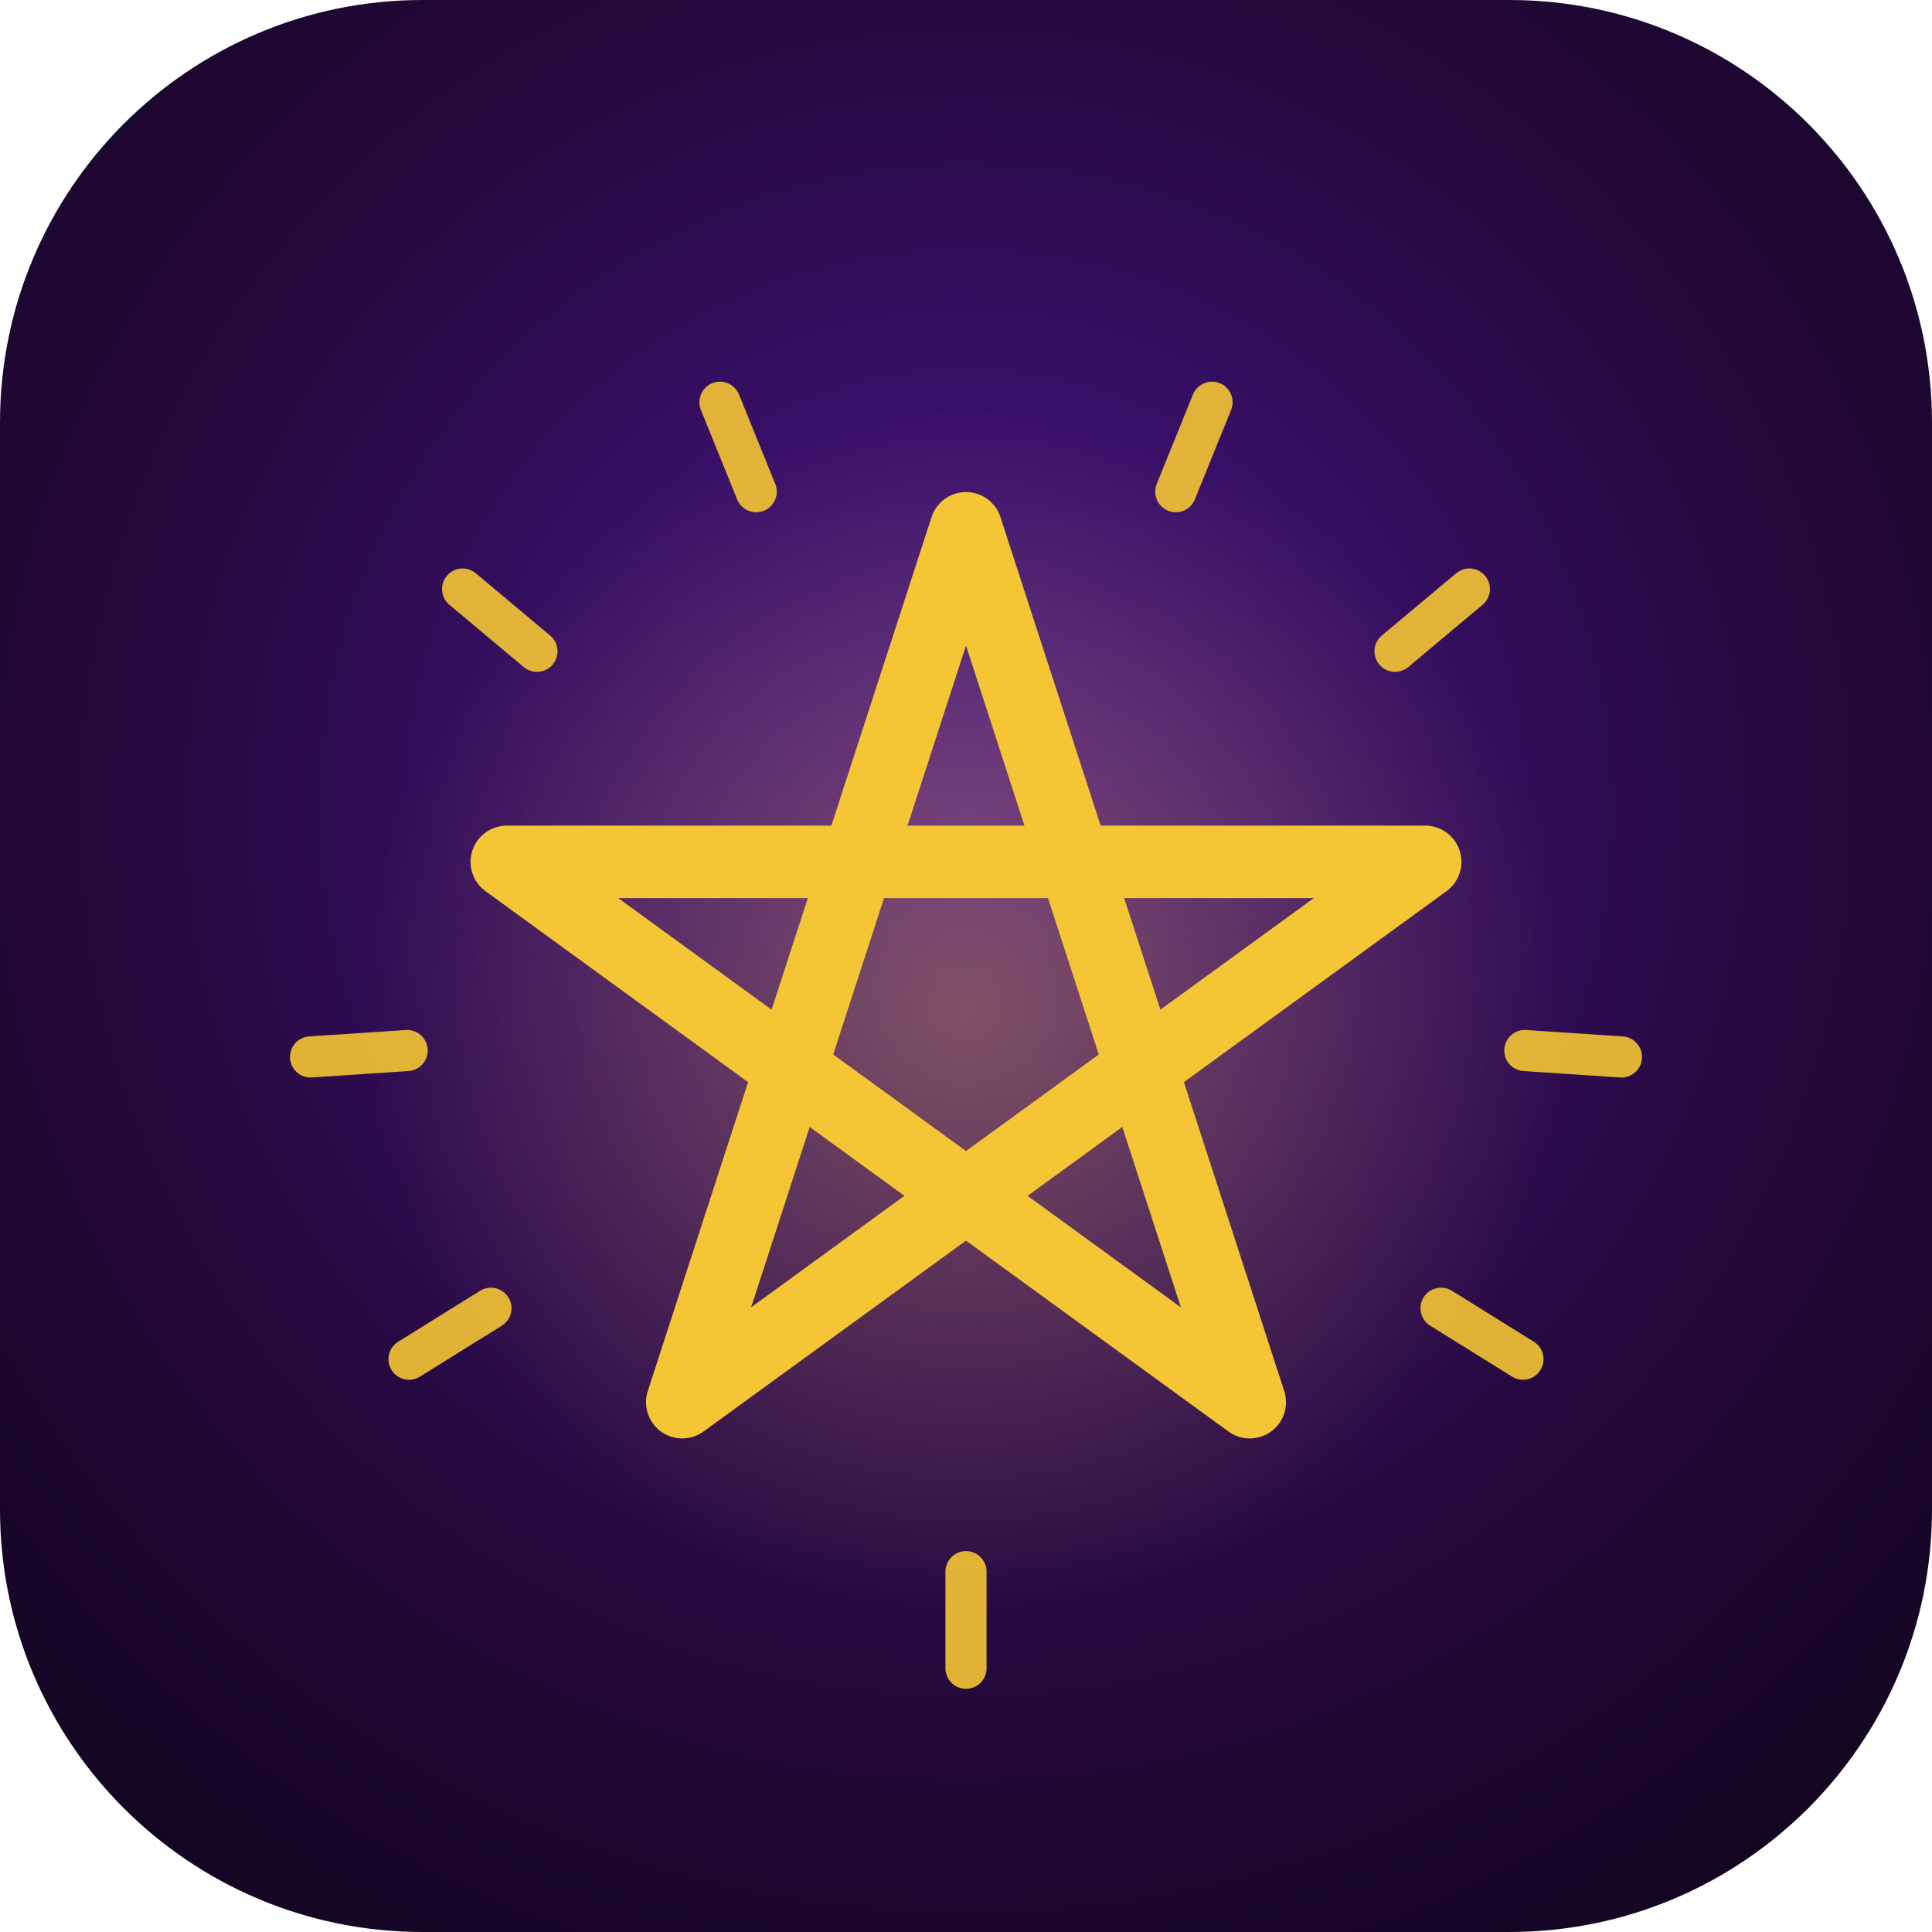
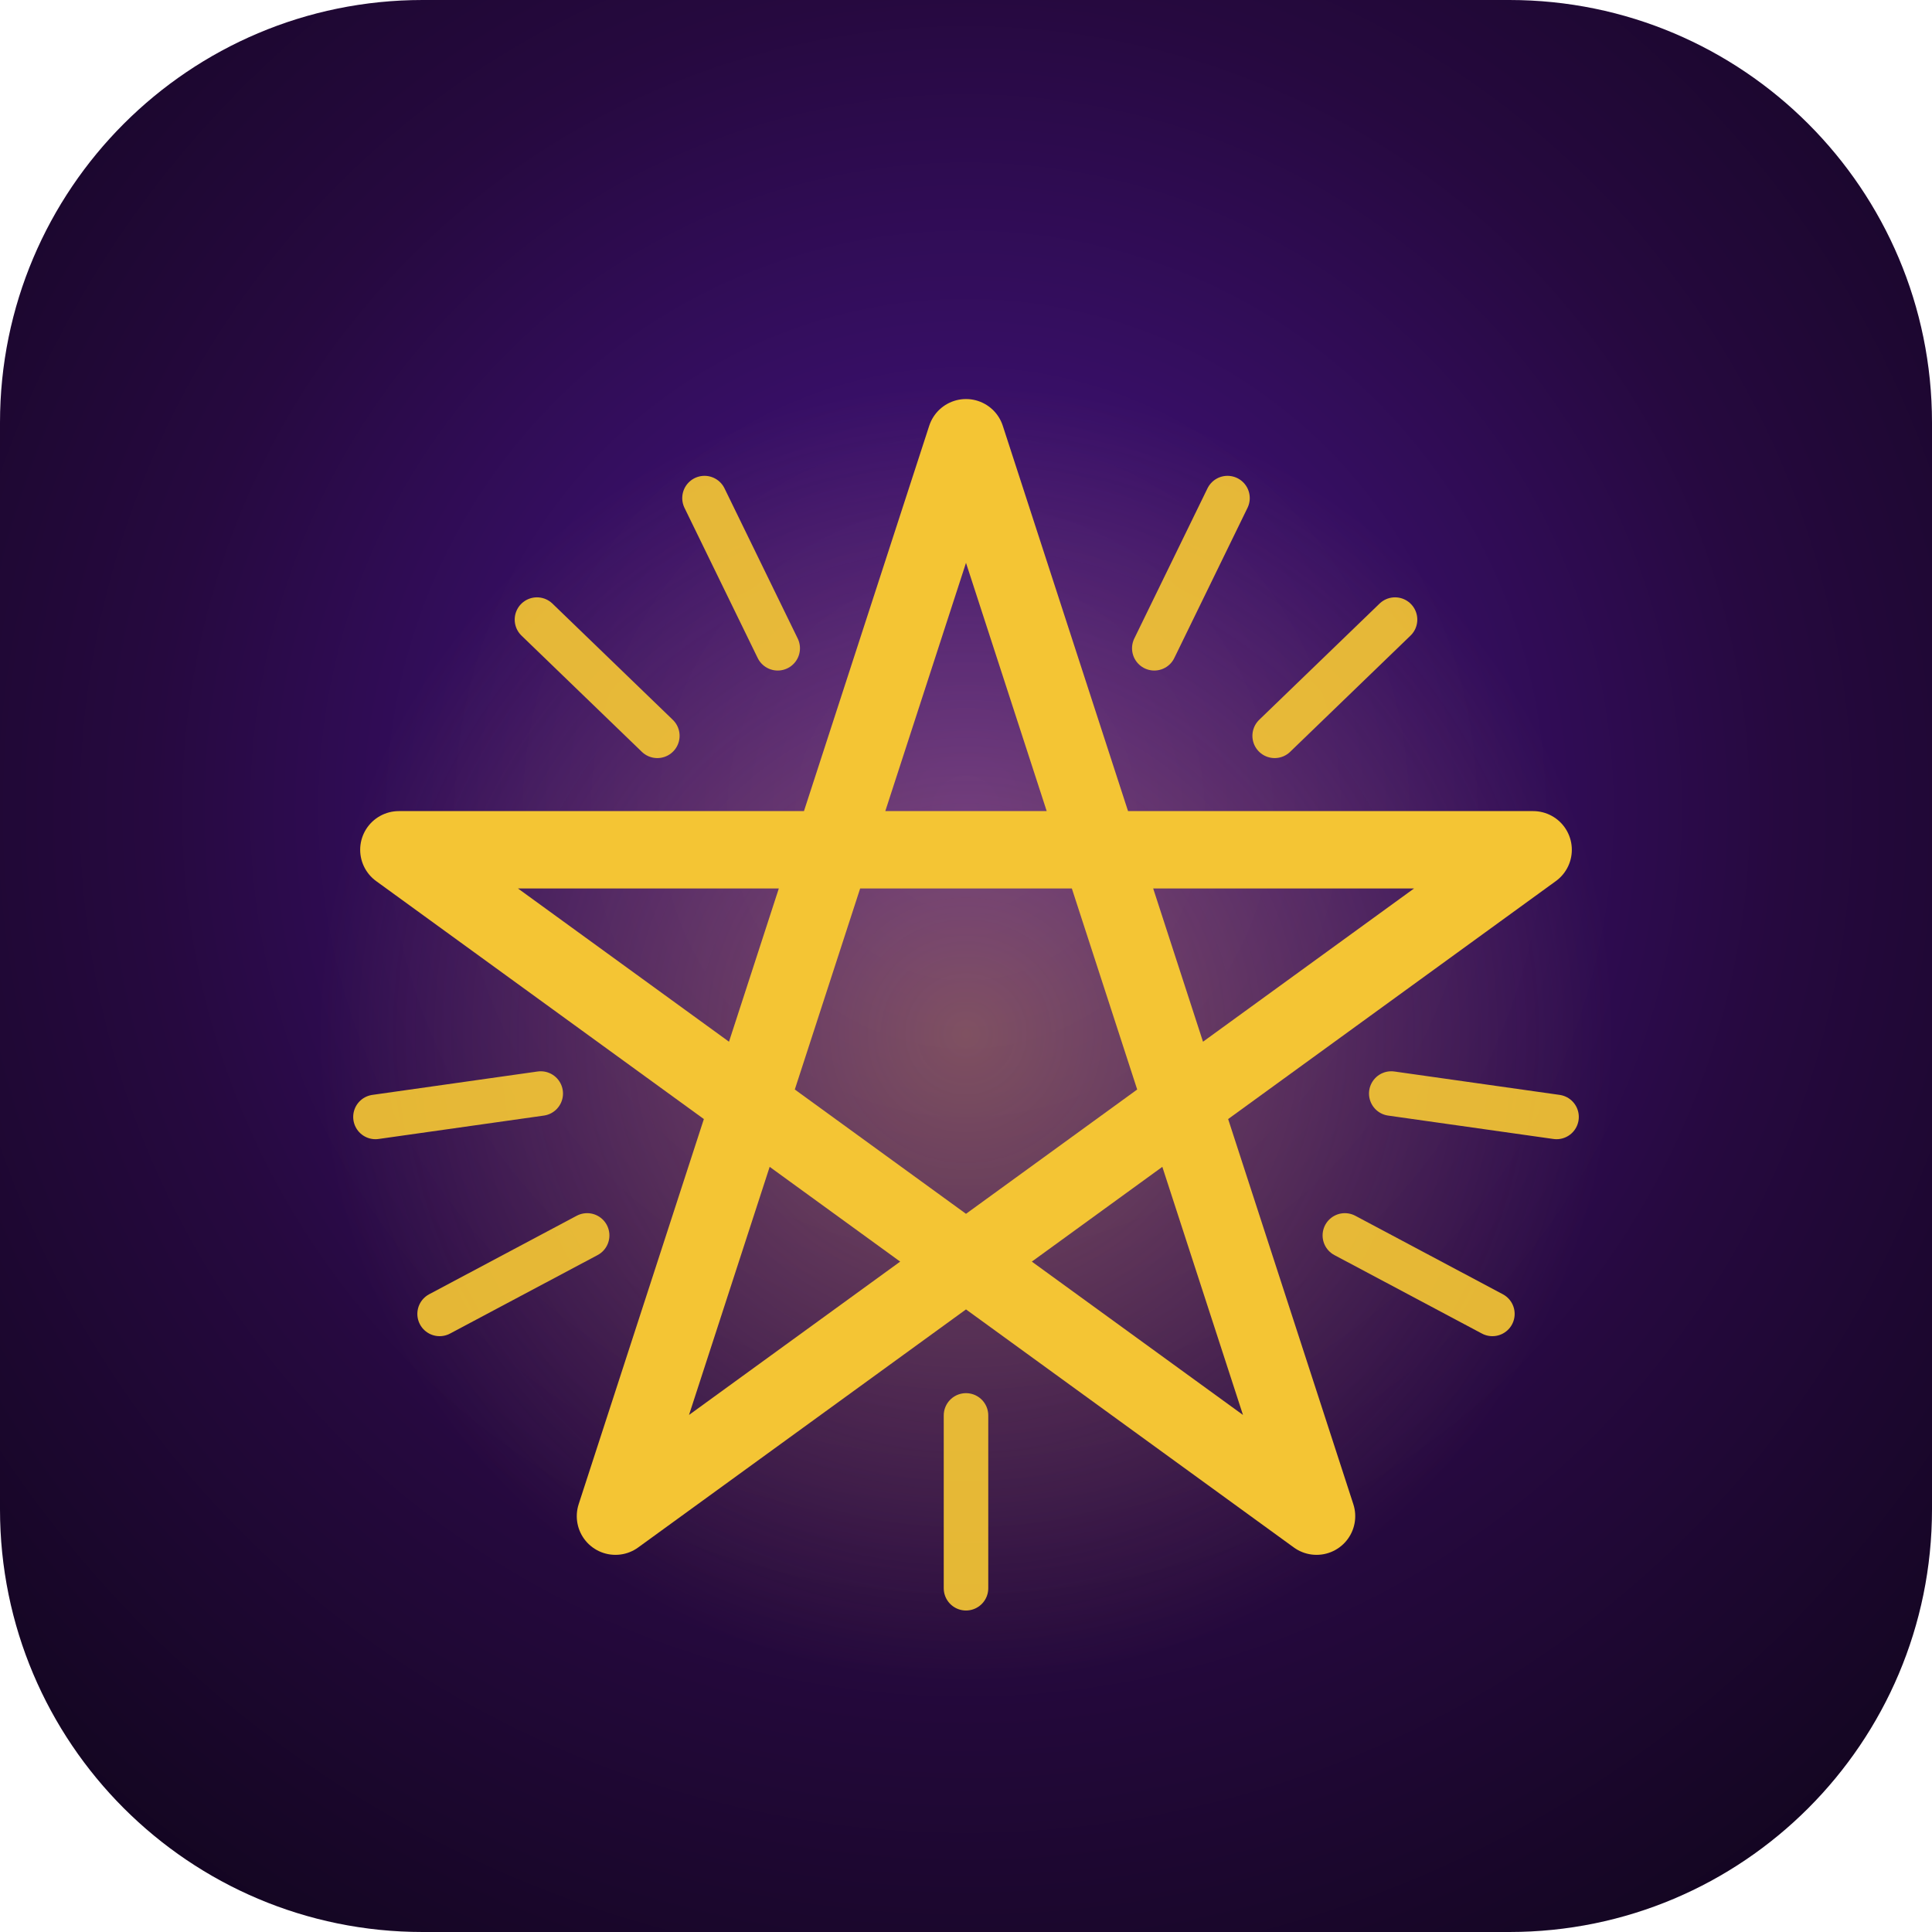
<svg xmlns="http://www.w3.org/2000/svg" viewBox="0 0 512 512">
  <defs>
    <radialGradient id="bg" cx="50%" cy="42%" r="70%">
      <stop offset="0" stop-color="#4a1590" />
      <stop offset=".6" stop-color="#26093f" />
      <stop offset="1" stop-color="#12051f" />
    </radialGradient>
    <radialGradient id="glow">
      <stop offset="0" stop-color="#f4c534" stop-opacity=".35" />
      <stop offset="1" stop-color="#f4c534" stop-opacity="0" />
    </radialGradient>
  </defs>
  <rect width="512" height="512" rx="112" fill="url(#bg)" />
-   <circle cx="256" cy="268" r="160" fill="url(#glow)" />
-   <g stroke="#f4c534" stroke-linecap="round" stroke-width="10.9" opacity=".9">
-     <line x1="311.6" y1="130.3" x2="321.2" y2="106.6" />
-     <line x1="369.7" y1="172.6" x2="389.4" y2="156.1" />
-     <line x1="404.1" y1="278.4" x2="429.7" y2="280.1" />
-     <line x1="381.9" y1="346.7" x2="403.6" y2="360.2" />
-     <line x1="256.0" y1="416.5" x2="256.0" y2="442.1" />
-     <line x1="130.1" y1="346.7" x2="108.4" y2="360.2" />
-     <line x1="107.9" y1="278.4" x2="82.3" y2="280.1" />
-     <line x1="142.3" y1="172.6" x2="122.6" y2="156.1" />
-     <line x1="200.4" y1="130.3" x2="190.8" y2="106.6" />
+   <circle cx="256" cy="274" r="174" fill="url(#glow)" />
+   <g stroke="#f4c534" stroke-linecap="round" stroke-width="11.8" opacity=".92">
+     <line x1="305.9" y1="171.8" x2="325.3" y2="132.0" />
+     <line x1="337.8" y1="195.0" x2="369.7" y2="164.2" />
+     <line x1="368.7" y1="289.8" x2="412.5" y2="296.0" />
+     <line x1="356.4" y1="327.4" x2="395.5" y2="348.2" />
+     <line x1="256.0" y1="375.1" x2="256.0" y2="420.9" />
+     <line x1="155.6" y1="327.4" x2="116.5" y2="348.2" />
+     <line x1="143.3" y1="289.8" x2="99.5" y2="296.0" />
+     <line x1="174.2" y1="195.0" x2="142.3" y2="164.2" />
+     <line x1="206.1" y1="171.8" x2="186.7" y2="132.0" />
  </g>
-   <path d="M256.0,140.0 L331.2,371.6 L134.3,228.4 L377.7,228.4 L180.8,371.6 Z" fill="none" stroke="#f4c534" stroke-width="19.2" stroke-linejoin="round" />
+   <path d="M256.0,116.0 L348.9,401.8 L105.7,225.2 L406.3,225.2 L163.1,401.8 Z" fill="none" stroke="#f4c534" stroke-width="20.5" stroke-linejoin="round" />
</svg>
